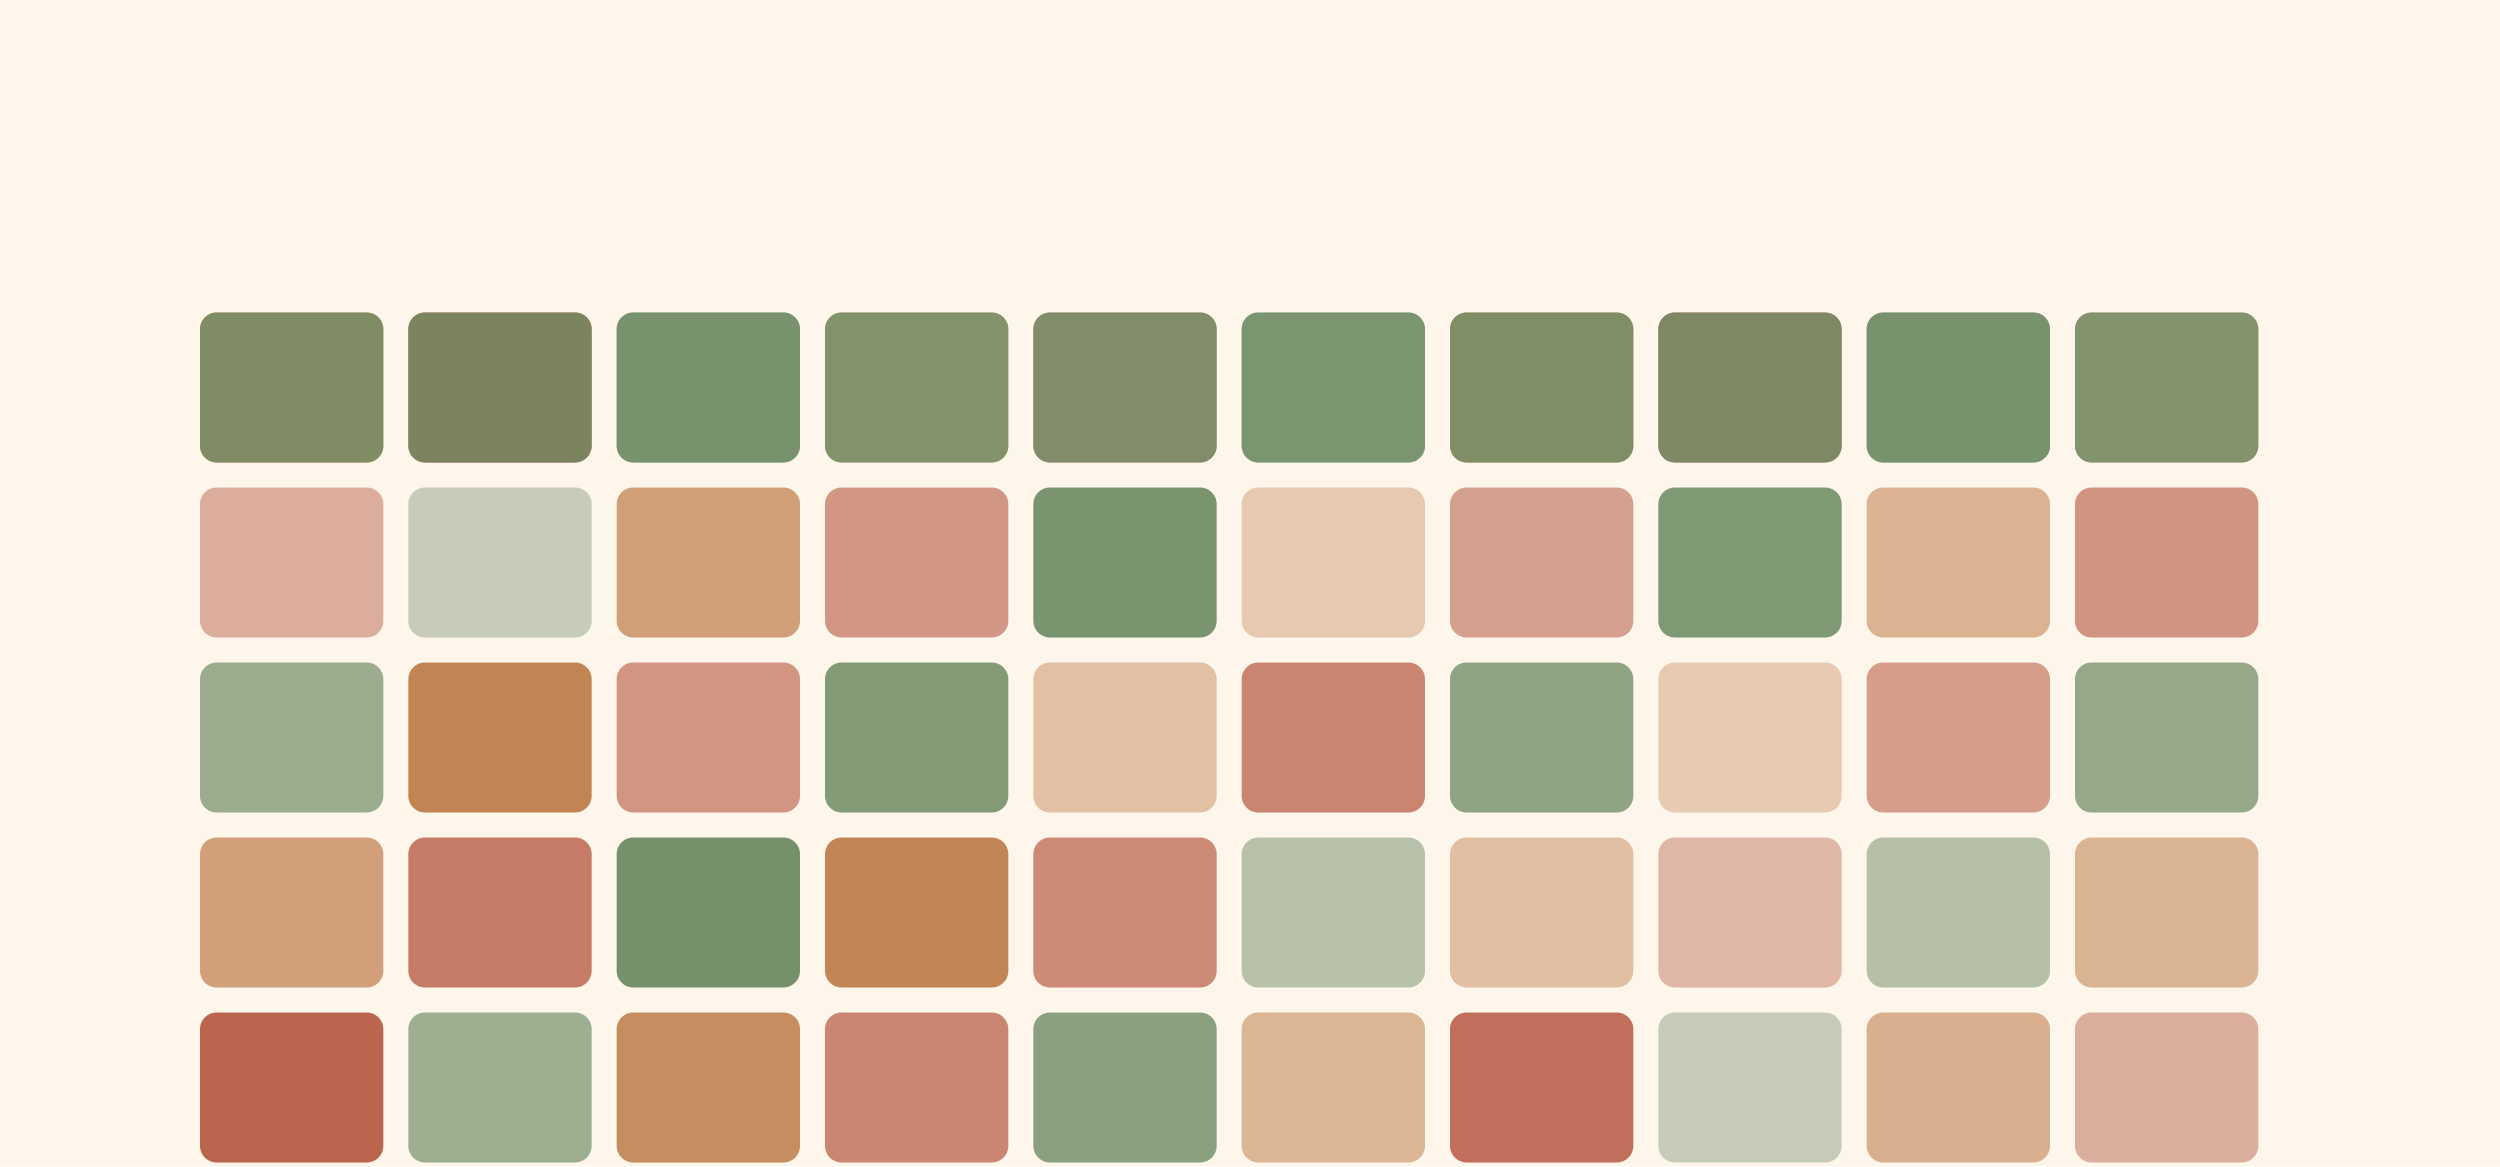
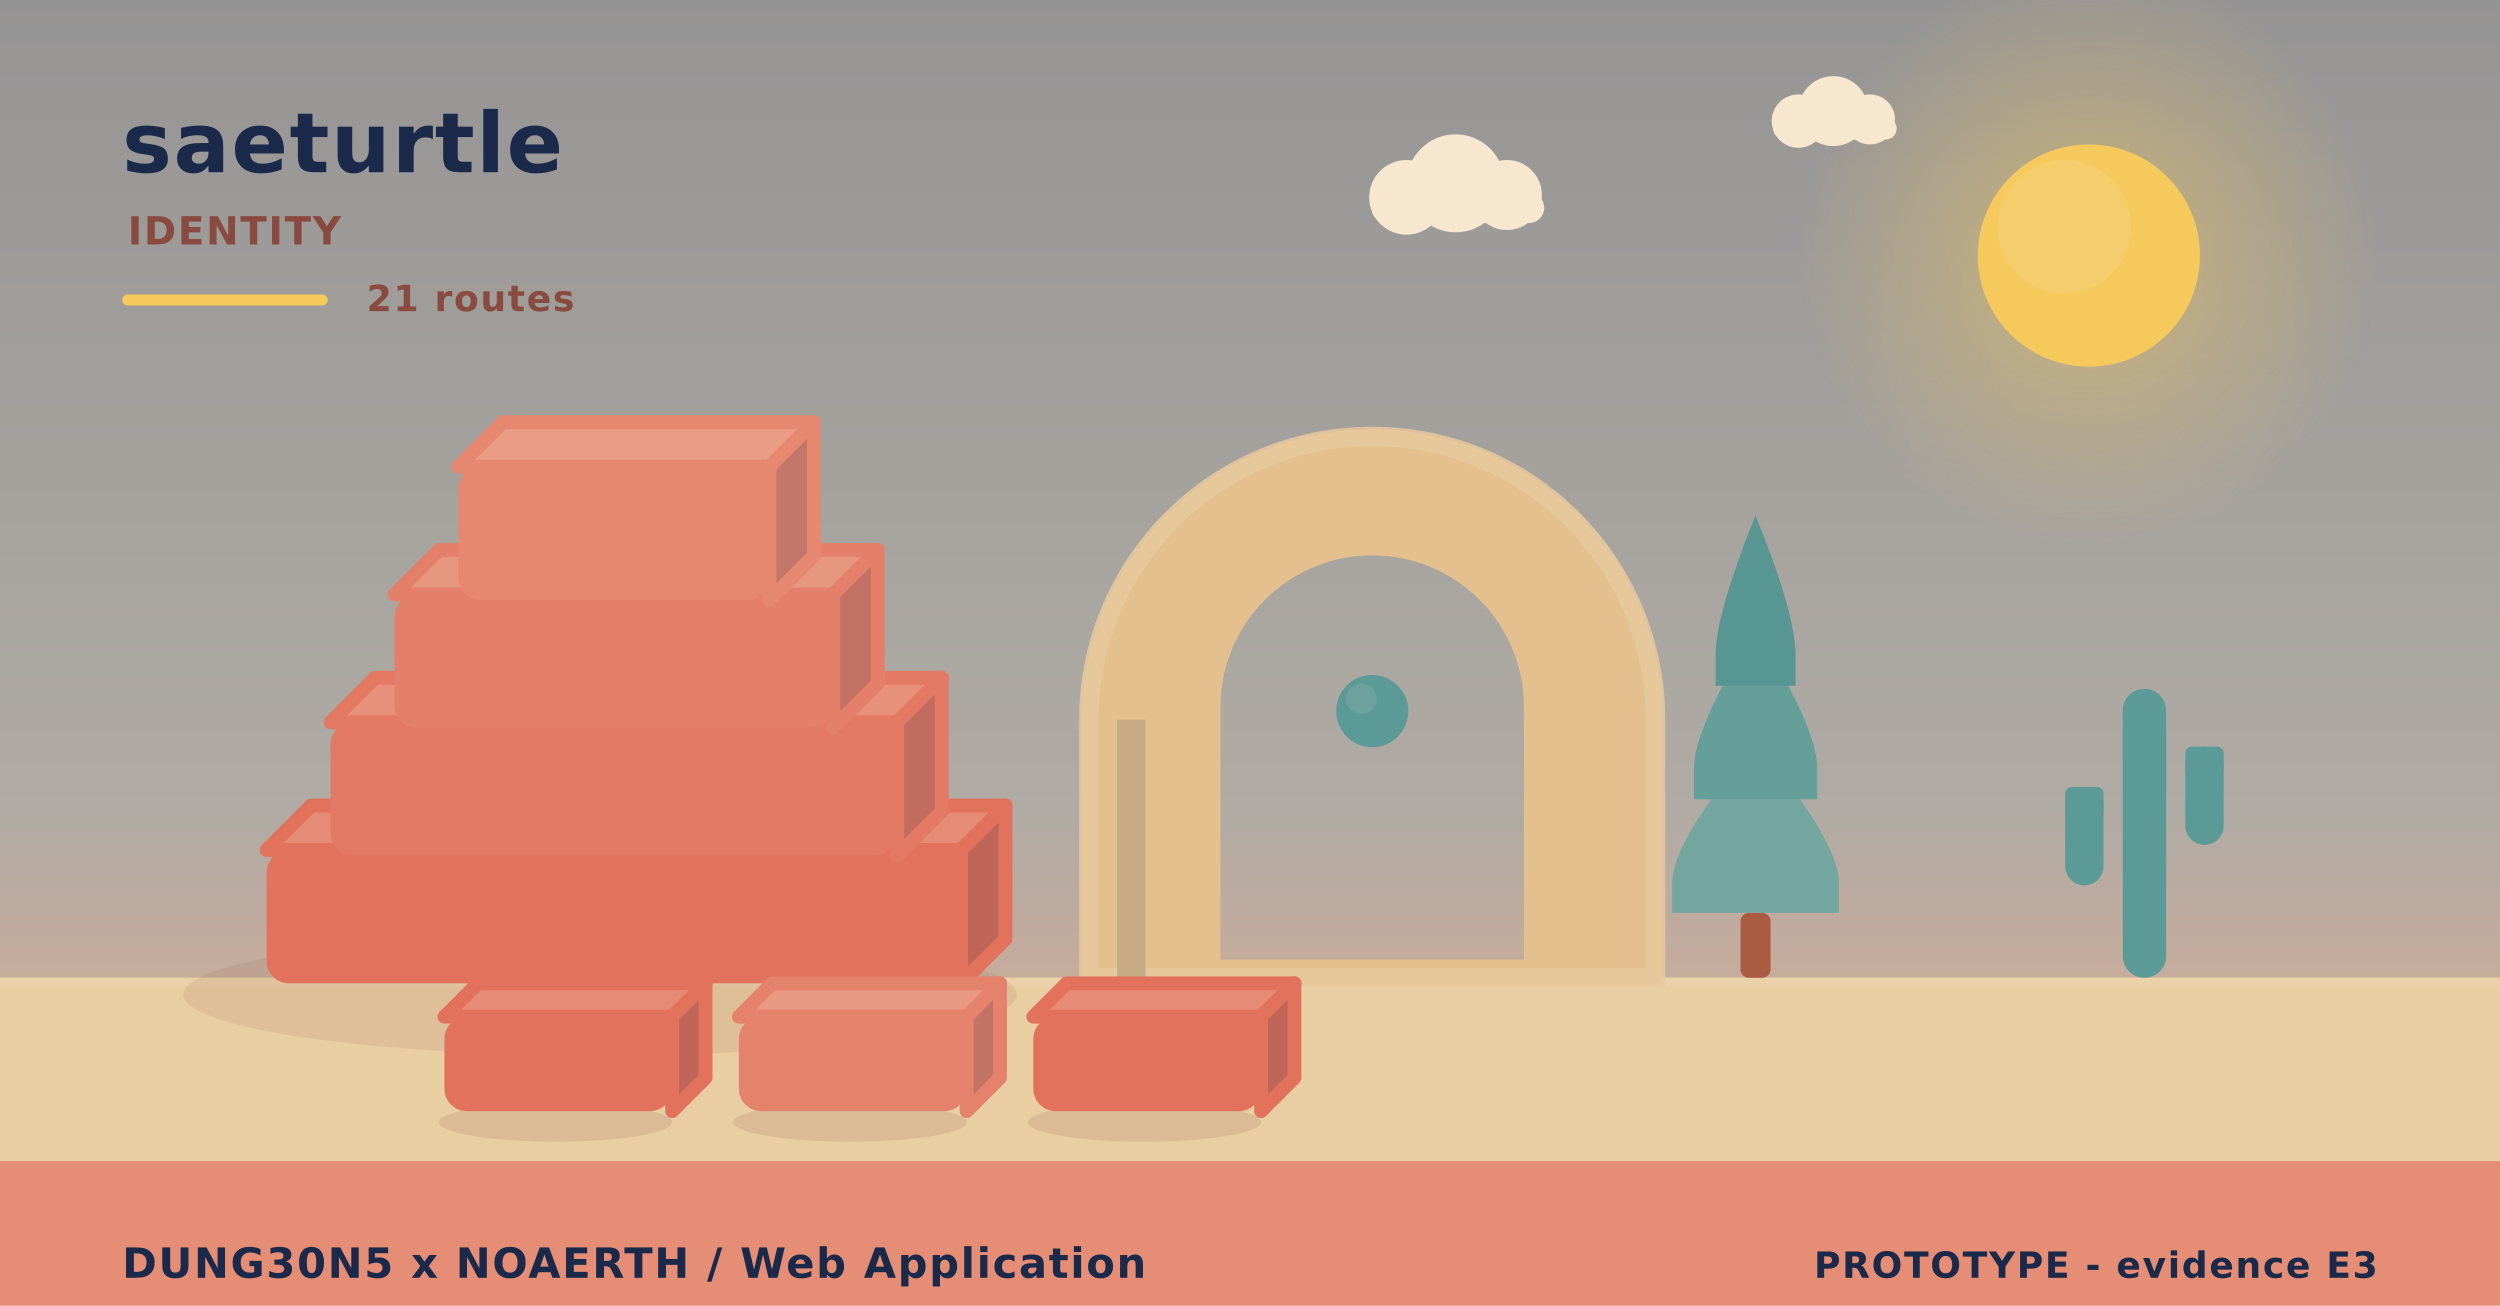
- <svg xmlns="http://www.w3.org/2000/svg" viewBox="0 0 1200 560" width="1200" height="560" role="img" aria-label="saeturtle hero">
-   <rect width="1200" height="560" fill="#fef6eb" />
-   <defs>
-     <linearGradient id="gh" x1="0" y1="0" x2="1" y2="1">
-       <stop offset="0%" stop-color="#be7e4c" />
-       <stop offset="100%" stop-color="#b4573f" />
-     </linearGradient>
-   </defs>
-   <rect x="96.00" y="150.00" width="88.00" height="72.00" rx="8.00" fill="#be7e4c" opacity="0.79" />
-   <rect x="196.00" y="150.00" width="88.00" height="72.00" rx="8.00" fill="#b4573f" opacity="0.87" />
-   <rect x="296.00" y="150.00" width="88.00" height="72.00" rx="8.00" fill="#6c8a62" opacity="0.62" />
-   <rect x="396.00" y="150.00" width="88.00" height="72.00" rx="8.00" fill="#be7e4c" opacity="0.57" />
-   <rect x="496.00" y="150.00" width="88.00" height="72.00" rx="8.00" fill="#b4573f" opacity="0.56" />
-   <rect x="596.00" y="150.00" width="88.00" height="72.00" rx="8.00" fill="#6c8a62" opacity="0.47" />
-   <rect x="696.00" y="150.00" width="88.00" height="72.00" rx="8.00" fill="#be7e4c" opacity="0.73" />
-   <rect x="796.00" y="150.00" width="88.00" height="72.00" rx="8.00" fill="#b4573f" opacity="0.73" />
-   <rect x="896.00" y="150.00" width="88.00" height="72.00" rx="8.00" fill="#6c8a62" opacity="0.61" />
-   <rect x="996.00" y="150.00" width="88.00" height="72.00" rx="8.00" fill="#be7e4c" opacity="0.51" />
-   <rect x="96.00" y="234.00" width="88.00" height="72.00" rx="8.00" fill="#b4573f" opacity="0.46" />
-   <rect x="196.00" y="234.00" width="88.00" height="72.00" rx="8.00" fill="#6c8a62" opacity="0.38" />
-   <rect x="296.00" y="234.00" width="88.00" height="72.00" rx="8.00" fill="#be7e4c" opacity="0.72" />
-   <rect x="396.00" y="234.00" width="88.00" height="72.00" rx="8.00" fill="#b4573f" opacity="0.60" />
-   <rect x="496.00" y="234.00" width="88.00" height="72.00" rx="8.00" fill="#6c8a62" opacity="0.91" />
-   <rect x="596.00" y="234.00" width="88.00" height="72.00" rx="8.00" fill="#be7e4c" opacity="0.37" />
-   <rect x="696.00" y="234.00" width="88.00" height="72.00" rx="8.00" fill="#b4573f" opacity="0.54" />
-   <rect x="796.00" y="234.00" width="88.00" height="72.00" rx="8.00" fill="#6c8a62" opacity="0.86" />
-   <rect x="896.00" y="234.00" width="88.00" height="72.00" rx="8.00" fill="#be7e4c" opacity="0.56" />
-   <rect x="996.00" y="234.00" width="88.00" height="72.00" rx="8.00" fill="#b4573f" opacity="0.62" />
-   <rect x="96.00" y="318.00" width="88.00" height="72.00" rx="8.00" fill="#6c8a62" opacity="0.68" />
-   <rect x="196.00" y="318.00" width="88.00" height="72.00" rx="8.00" fill="#be7e4c" opacity="0.95" />
-   <rect x="296.00" y="318.00" width="88.00" height="72.00" rx="8.00" fill="#b4573f" opacity="0.61" />
-   <rect x="396.00" y="318.00" width="88.00" height="72.00" rx="8.00" fill="#6c8a62" opacity="0.85" />
-   <rect x="496.00" y="318.00" width="88.00" height="72.00" rx="8.00" fill="#be7e4c" opacity="0.45" />
-   <rect x="596.00" y="318.00" width="88.00" height="72.00" rx="8.00" fill="#b4573f" opacity="0.71" />
-   <rect x="696.00" y="318.00" width="88.00" height="72.00" rx="8.00" fill="#6c8a62" opacity="0.76" />
-   <rect x="796.00" y="318.00" width="88.00" height="72.00" rx="8.00" fill="#be7e4c" opacity="0.36" />
-   <rect x="896.00" y="318.00" width="88.00" height="72.00" rx="8.00" fill="#b4573f" opacity="0.56" />
-   <rect x="996.00" y="318.00" width="88.00" height="72.00" rx="8.00" fill="#6c8a62" opacity="0.72" />
-   <rect x="96.00" y="402.00" width="88.00" height="72.00" rx="8.00" fill="#be7e4c" opacity="0.71" />
-   <rect x="196.00" y="402.00" width="88.00" height="72.00" rx="8.00" fill="#b4573f" opacity="0.77" />
-   <rect x="296.00" y="402.00" width="88.00" height="72.00" rx="8.00" fill="#6c8a62" opacity="0.94" />
-   <rect x="396.00" y="402.00" width="88.00" height="72.00" rx="8.00" fill="#be7e4c" opacity="0.94" />
-   <rect x="496.00" y="402.00" width="88.00" height="72.00" rx="8.00" fill="#b4573f" opacity="0.67" />
-   <rect x="596.00" y="402.00" width="88.00" height="72.00" rx="8.00" fill="#6c8a62" opacity="0.48" />
-   <rect x="696.00" y="402.00" width="88.00" height="72.00" rx="8.00" fill="#be7e4c" opacity="0.46" />
-   <rect x="796.00" y="402.00" width="88.00" height="72.00" rx="8.00" fill="#b4573f" opacity="0.40" />
-   <rect x="896.00" y="402.00" width="88.00" height="72.00" rx="8.00" fill="#6c8a62" opacity="0.50" />
-   <rect x="996.00" y="402.00" width="88.00" height="72.00" rx="8.00" fill="#be7e4c" opacity="0.55" />
-   <rect x="96.00" y="486.00" width="88.00" height="72.00" rx="8.00" fill="#b4573f" opacity="0.91" />
-   <rect x="196.00" y="486.00" width="88.00" height="72.00" rx="8.00" fill="#6c8a62" opacity="0.66" />
-   <rect x="296.00" y="486.00" width="88.00" height="72.00" rx="8.00" fill="#be7e4c" opacity="0.87" />
-   <rect x="396.00" y="486.00" width="88.00" height="72.00" rx="8.00" fill="#b4573f" opacity="0.70" />
-   <rect x="496.00" y="486.00" width="88.00" height="72.00" rx="8.00" fill="#6c8a62" opacity="0.79" />
-   <rect x="596.00" y="486.00" width="88.00" height="72.00" rx="8.00" fill="#be7e4c" opacity="0.54" />
-   <rect x="696.00" y="486.00" width="88.00" height="72.00" rx="8.00" fill="#b4573f" opacity="0.84" />
-   <rect x="796.00" y="486.00" width="88.00" height="72.00" rx="8.00" fill="#6c8a62" opacity="0.38" />
-   <rect x="896.00" y="486.00" width="88.00" height="72.00" rx="8.00" fill="#be7e4c" opacity="0.59" />
-   <rect x="996.00" y="486.00" width="88.00" height="72.00" rx="8.00" fill="#b4573f" opacity="0.45" />
+ <svg xmlns="http://www.w3.org/2000/svg" width="900" height="470" viewBox="0 0 900 470" role="img" aria-label="saeturtle - identity">
+   <linearGradient id="skyh" x1="0" y1="0" x2="0" y2="1">
+     <stop offset="0" stop-color="#959494" />
+     <stop offset="0.62" stop-color="#b0aba4" />
+     <stop offset="1" stop-color="#f3ad8a" />
+   </linearGradient>
+   <rect width="900" height="470" fill="url(#skyh)" />
+   <radialGradient id="sunh">
+     <stop offset="0.35" stop-color="#f5c95c" stop-opacity="0.34" />
+     <stop offset="1" stop-color="#f5c95c" stop-opacity="0" />
+   </radialGradient>
+   <circle cx="752" cy="92" r="104" fill="url(#sunh)" />
+   <circle cx="752" cy="92" r="40" fill="#f5c95c" />
+   <circle cx="743.2" cy="81.6" r="24" fill="#f5d27e" opacity="0.5" />
  <g>
-     <rect x="96.00" y="150.00" width="88.00" height="72.00" rx="8.00" fill="#6c8a62" opacity="0.80" />
-     <animate attributeName="opacity" values="0.25;1.0;0.25" dur="6.533s" begin="1.21s" repeatCount="indefinite" />
+     <circle cx="524" cy="66" r="17.64" fill="#f6e7ce" />
+     <circle cx="506.36" cy="71.04" r="13.44" fill="#f6e7ce" />
+     <circle cx="542.48" cy="70.2" r="12.6" fill="#f6e7ce" />
+     <rect x="493.76" y="69.36" width="62.16" height="10.92" rx="5.46" fill="#f6e7ce" />
+     <animateTransform attributeName="transform" type="translate" values="0 0;24 0;0 0" dur="36s" begin="0s" repeatCount="indefinite" />
  </g>
  <g>
-     <rect x="196.00" y="150.00" width="88.00" height="72.00" rx="8.00" fill="#6c8a62" opacity="0.80" />
-     <animate attributeName="opacity" values="0.25;1.0;0.25" dur="6.533s" begin="1.53s" repeatCount="indefinite" />
+     <circle cx="660" cy="40" r="12.6" fill="#f6e7ce" />
+     <circle cx="647.4" cy="43.6" r="9.6" fill="#f6e7ce" />
+     <circle cx="673.2" cy="43" r="9" fill="#f6e7ce" />
+     <rect x="638.4" y="42.4" width="44.4" height="7.8" rx="3.9" fill="#f6e7ce" />
+     <animateTransform attributeName="transform" type="translate" values="0 0;-18 0;0 0" dur="46s" begin="3s" repeatCount="indefinite" />
+   </g>
+   <rect x="0" y="352" width="900" height="118" fill="#e9cda3" />
+   <rect x="0" y="352" width="900" height="3" fill="#ebd1a9" />
+   <text x="44" y="62" font-family="Verdana,DejaVu Sans,sans-serif" font-size="30" font-weight="700" letter-spacing="0.6" fill="#1b2a4a" text-anchor="start">saeturtle</text>
+   <text x="46" y="88" font-family="Verdana,DejaVu Sans,sans-serif" font-size="14" font-weight="700" letter-spacing="0.6" fill="#894b3f" text-anchor="start">IDENTITY</text>
+   <rect x="44" y="106" width="74" height="4" rx="2" fill="#f5c95c" />
+   <text x="132" y="112" font-family="Verdana,DejaVu Sans,sans-serif" font-size="13" font-weight="700" letter-spacing="0.6" fill="#894b3f" text-anchor="start">21 routes</text>
+   <ellipse cx="216" cy="358" rx="150" ry="22" fill="rgba(138,90,68,0.11)" />
+   <g>
+     <path d="M96,306 L346,306 L362,290 L112,290 Z" fill="#e68c74" stroke="#e2725b" stroke-width="5" stroke-linejoin="round" />
+     <path d="M346,306 L362,290 L362,338 L346,354 Z" fill="#c06658" stroke="#e2725b" stroke-width="5" stroke-linejoin="round" />
+     <rect x="96" y="306" width="250" height="48" rx="8" fill="#e2725b" />
+     <animateTransform attributeName="transform" type="translate" values="0 10;0 0" dur="0.9s" begin="0s" fill="freeze" />
  </g>
  <g>
-     <rect x="296.00" y="150.00" width="88.00" height="72.00" rx="8.00" fill="#6c8a62" opacity="0.80" />
-     <animate attributeName="opacity" values="0.25;1.0;0.25" dur="6.533s" begin="1.85s" repeatCount="indefinite" />
+     <path d="M119,260 L323,260 L339,244 L135,244 Z" fill="#e7917a" stroke="#e37962" stroke-width="5" stroke-linejoin="round" />
+     <path d="M323,260 L339,244 L339,292 L323,308 Z" fill="#c16c5e" stroke="#e37962" stroke-width="5" stroke-linejoin="round" />
+     <rect x="119" y="260" width="204" height="48" rx="8" fill="#e37962" />
+     <animateTransform attributeName="transform" type="translate" values="0 10;0 0" dur="0.9s" begin="0.28s" fill="freeze" />
  </g>
  <g>
-     <rect x="396.00" y="150.00" width="88.00" height="72.00" rx="8.00" fill="#6c8a62" opacity="0.80" />
-     <animate attributeName="opacity" values="0.25;1.0;0.25" dur="6.533s" begin="2.17s" repeatCount="indefinite" />
+     <path d="M142,214 L300,214 L316,198 L158,198 Z" fill="#e8977f" stroke="#e48069" stroke-width="5" stroke-linejoin="round" />
+     <path d="M300,214 L316,198 L316,246 L300,262 Z" fill="#c27164" stroke="#e48069" stroke-width="5" stroke-linejoin="round" />
+     <rect x="142" y="214" width="158" height="48" rx="8" fill="#e48069" />
+     <animateTransform attributeName="transform" type="translate" values="0 10;0 0" dur="0.9s" begin="0.56s" fill="freeze" />
  </g>
  <g>
-     <rect x="496.00" y="150.00" width="88.00" height="72.00" rx="8.00" fill="#6c8a62" opacity="0.80" />
-     <animate attributeName="opacity" values="0.25;1.0;0.25" dur="6.533s" begin="2.49s" repeatCount="indefinite" />
+     <path d="M165,168 L277,168 L293,152 L181,152 Z" fill="#ea9c85" stroke="#e68770" stroke-width="5" stroke-linejoin="round" />
+     <path d="M277,168 L293,152 L293,200 L277,216 Z" fill="#c3776a" stroke="#e68770" stroke-width="5" stroke-linejoin="round" />
+     <rect x="165" y="168" width="112" height="48" rx="8" fill="#e68770" />
+     <animateTransform attributeName="transform" type="translate" values="0 10;0 0" dur="0.9s" begin="0.84s" fill="freeze" />
  </g>
+   <path d="M392,352 L392,259.12 A102,102 0 0 1 596,259.12 L596,352 Z M436.88,348 L436.88,254.55 A57.12,57.12 0 0 1 551.12,254.55 L551.12,348 Z" fill="#e3c08d" fill-rule="evenodd" stroke="#e3c08d" stroke-width="5" stroke-linejoin="round" />
+   <path d="M392,352 L392,259.12 A102,102 0 0 1 596,259.12 L596,352 Z" fill="none" stroke="#e8c99d" stroke-width="7" stroke-linecap="round" opacity="0.85" />
+   <rect x="402.2" y="259.12" width="10.2" height="92.88" fill="#c7ab84" />
  <g>
-     <rect x="596.00" y="150.00" width="88.00" height="72.00" rx="8.00" fill="#6c8a62" opacity="0.80" />
-     <animate attributeName="opacity" values="0.25;1.0;0.25" dur="6.533s" begin="2.81s" repeatCount="indefinite" />
+     <circle cx="494" cy="256" r="13" fill="#5b9a97" />
+     <circle cx="490.1" cy="251.58" r="5.46" fill="#7aa9a2" opacity="0.55" />
+     <animate attributeName="opacity" values="0.78;1;0.78" dur="5.2s" begin="0s" repeatCount="indefinite" />
  </g>
+   <rect x="626.6" y="328.64" width="10.8" height="23.36" rx="3" fill="#ac5b43" />
+   <path d="M632,267.32 Q602,302.89 602,317.6 Q602,328.64 602,328.64 L662,328.64 Q662,328.64 662,317.6 Q662,302.89 632,267.32 Z" fill="#74a6a0" />
+   <path d="M632,226.44 Q609.8,262.01 609.8,276.72 Q609.8,287.76 609.8,287.76 L654.2,287.76 Q654.2,287.76 654.2,276.72 Q654.2,262.01 632,226.44 Z" fill="#649f9a" />
+   <path d="M632,185.56 Q617.6,221.13 617.6,235.84 Q617.6,246.88 617.6,246.88 L646.4,246.88 Q646.4,246.88 646.4,235.84 Q646.4,221.13 632,185.56 Z" fill="#589694" />
+   <rect x="764.18" y="248" width="15.64" height="104" rx="7.82" fill="#5b9a97" />
+   <rect x="743.48" y="283.36" width="13.8" height="35.36" rx="6.9" fill="#5b9a97" />
+   <rect x="743.48" y="283.36" width="13.8" height="10.4" rx="2.3" fill="#5b9a97" />
+   <rect x="786.72" y="268.8" width="13.8" height="35.36" rx="6.9" fill="#5b9a97" />
+   <rect x="786.72" y="268.8" width="13.8" height="10.4" rx="2.3" fill="#5b9a97" />
+   <ellipse cx="200" cy="404" rx="42" ry="7" fill="rgba(138,90,68,0.15)" />
  <g>
-     <rect x="696.00" y="150.00" width="88.00" height="72.00" rx="8.00" fill="#6c8a62" opacity="0.80" />
-     <animate attributeName="opacity" values="0.25;1.0;0.25" dur="6.533s" begin="3.13s" repeatCount="indefinite" />
+     <path d="M160,366 L242,366 L254,354 L172,354 Z" fill="#e68c74" stroke="#e2725b" stroke-width="5" stroke-linejoin="round" />
+     <path d="M242,366 L254,354 L254,388 L242,400 Z" fill="#c06658" stroke="#e2725b" stroke-width="5" stroke-linejoin="round" />
+     <rect x="160" y="366" width="82" height="34" rx="8" fill="#e2725b" />
+     <animateTransform attributeName="transform" type="translate" values="0 10;0 0" dur="0.7s" begin="0.8s" fill="freeze" />
  </g>
+   <ellipse cx="306" cy="404" rx="42" ry="7" fill="rgba(138,90,68,0.15)" />
  <g>
-     <rect x="796.00" y="150.00" width="88.00" height="72.00" rx="8.00" fill="#6c8a62" opacity="0.80" />
-     <animate attributeName="opacity" values="0.25;1.0;0.25" dur="6.533s" begin="3.45s" repeatCount="indefinite" />
+     <path d="M266,366 L348,366 L360,354 L278,354 Z" fill="#e99881" stroke="#e5826b" stroke-width="5" stroke-linejoin="round" />
+     <path d="M348,366 L360,354 L360,388 L348,400 Z" fill="#c37365" stroke="#e5826b" stroke-width="5" stroke-linejoin="round" />
+     <rect x="266" y="366" width="82" height="34" rx="8" fill="#e5826b" />
+     <animateTransform attributeName="transform" type="translate" values="0 10;0 0" dur="0.7s" begin="0.95s" fill="freeze" />
  </g>
+   <ellipse cx="412" cy="404" rx="42" ry="7" fill="rgba(138,90,68,0.15)" />
  <g>
-     <rect x="896.00" y="150.00" width="88.00" height="72.00" rx="8.00" fill="#6c8a62" opacity="0.80" />
-     <animate attributeName="opacity" values="0.25;1.0;0.25" dur="6.533s" begin="3.77s" repeatCount="indefinite" />
+     <path d="M372,366 L454,366 L466,354 L384,354 Z" fill="#e68c74" stroke="#e2725b" stroke-width="5" stroke-linejoin="round" />
+     <path d="M454,366 L466,354 L466,388 L454,400 Z" fill="#c06658" stroke="#e2725b" stroke-width="5" stroke-linejoin="round" />
+     <rect x="372" y="366" width="82" height="34" rx="8" fill="#e2725b" />
+     <animateTransform attributeName="transform" type="translate" values="0 10;0 0" dur="0.7s" begin="1.1s" fill="freeze" />
  </g>
-   <g>
-     <rect x="996.00" y="150.00" width="88.00" height="72.00" rx="8.00" fill="#6c8a62" opacity="0.80" />
-     <animate attributeName="opacity" values="0.25;1.0;0.25" dur="6.533s" begin="4.09s" repeatCount="indefinite" />
-   </g>
+   <rect x="0" y="418" width="900" height="52" rx="0" fill="#e68972" opacity="0.94" />
+   <text x="44" y="460" font-family="Verdana,DejaVu Sans,sans-serif" font-size="15" font-weight="700" letter-spacing="0.6" fill="#1b2a4a" text-anchor="start">DUNG30N5 x NOAERTH  /  Web Application</text>
+   <text x="856" y="460" font-family="Verdana,DejaVu Sans,sans-serif" font-size="13" font-weight="700" letter-spacing="0.6" fill="#1b2a4a" text-anchor="end">PROTOTYPE  -  evidence E3</text>
</svg>
